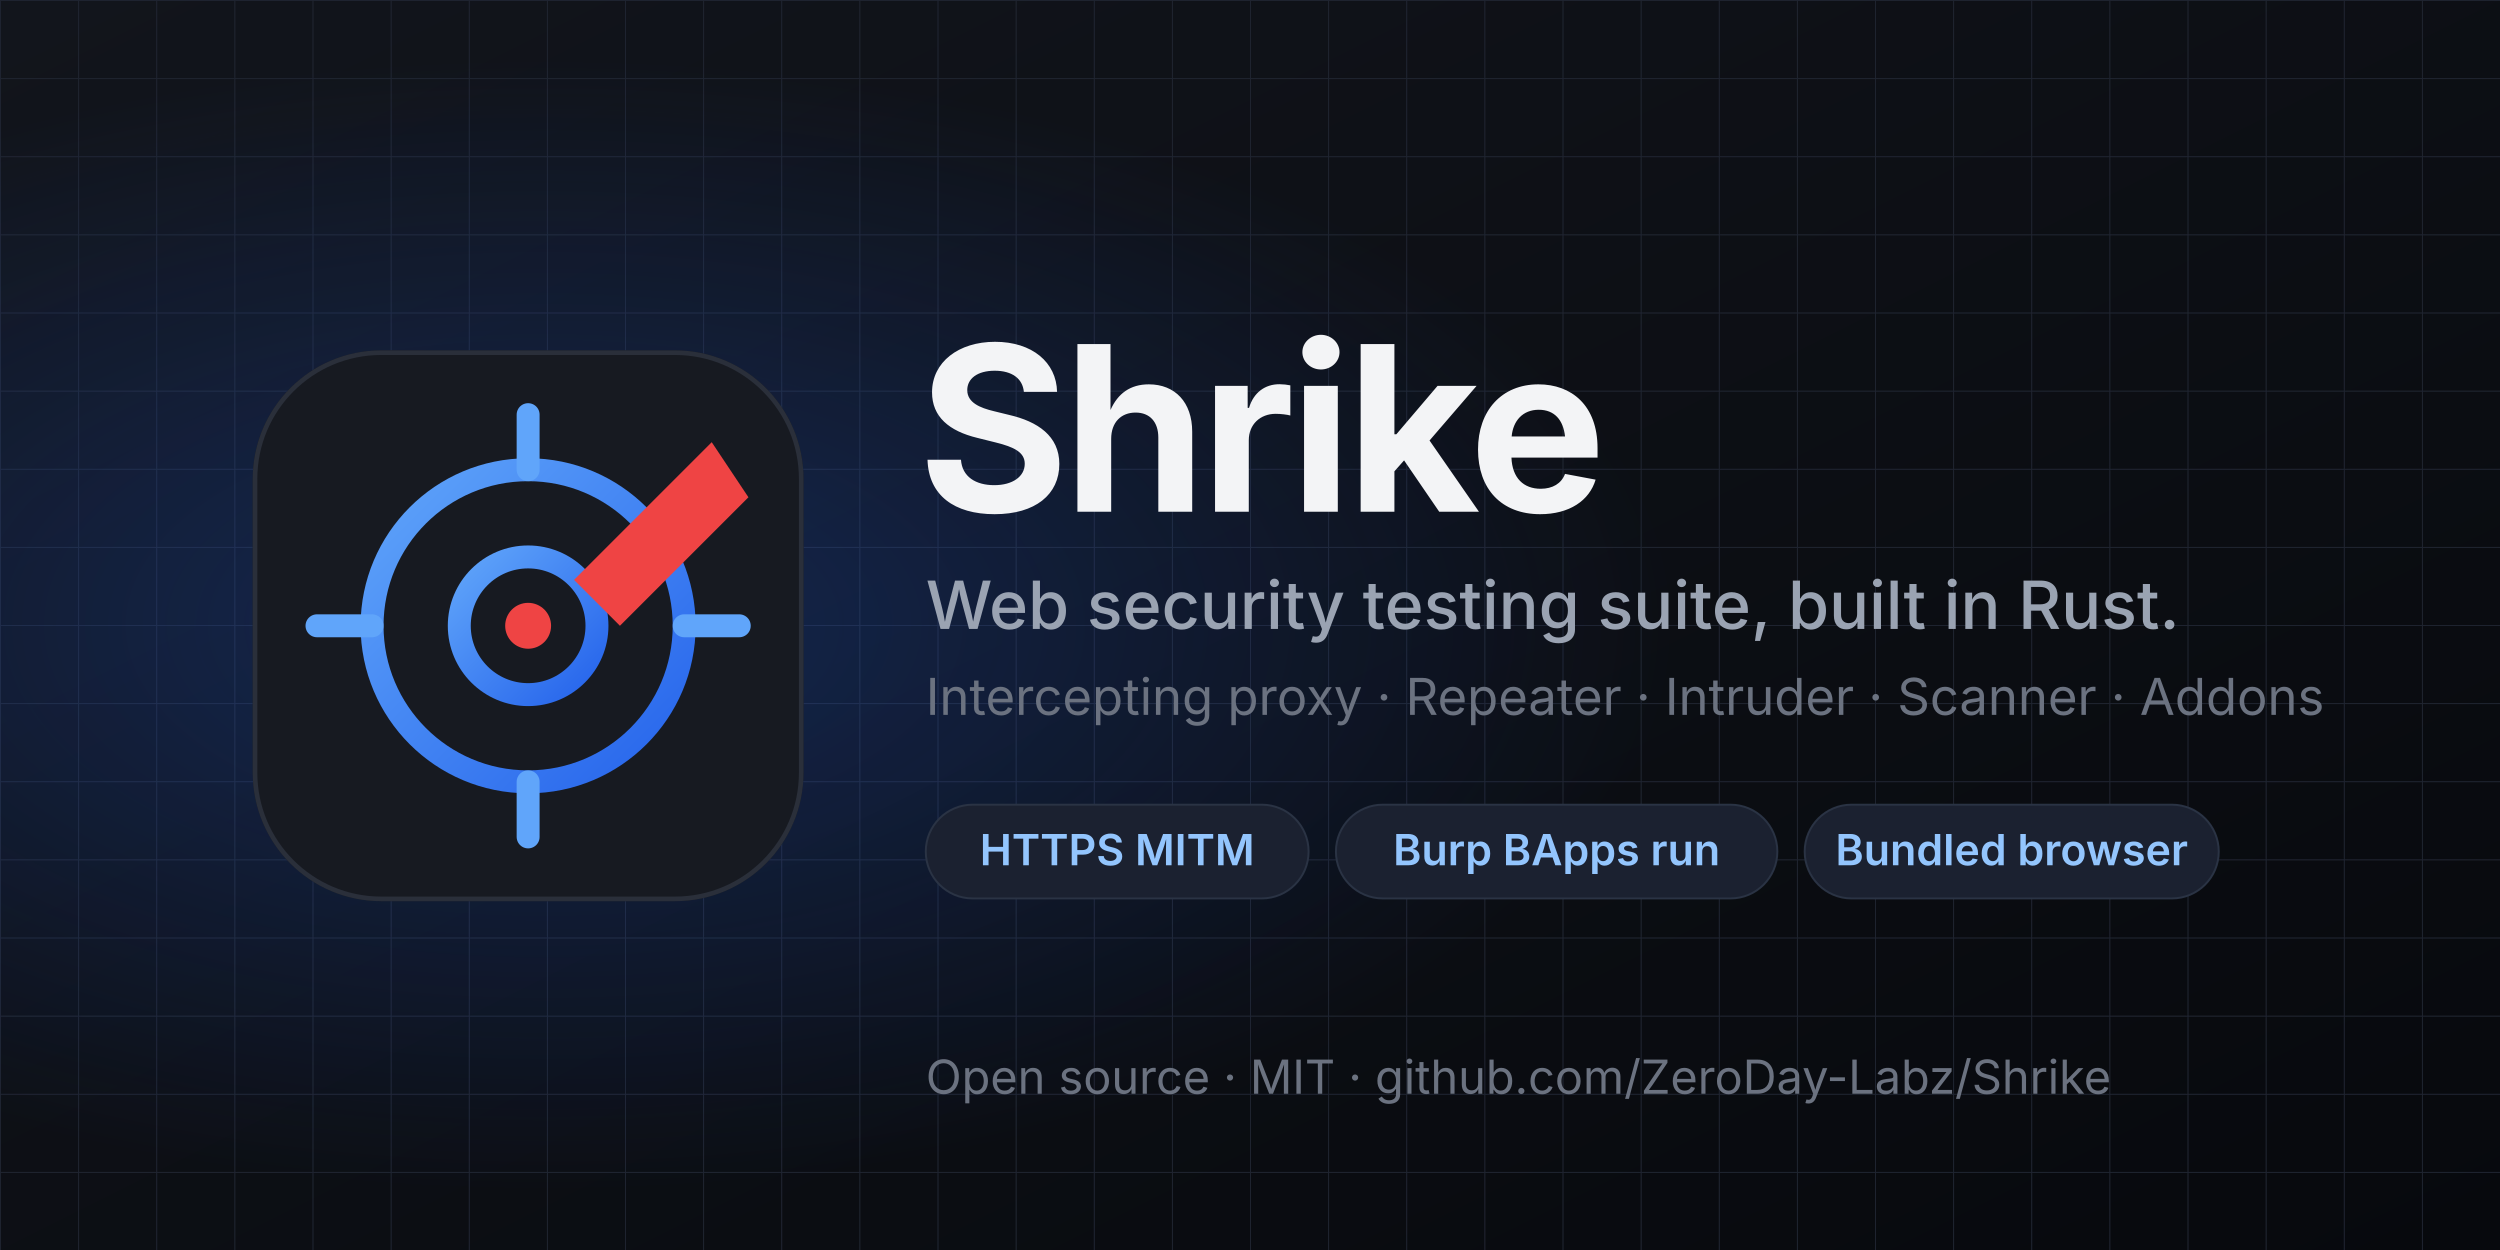
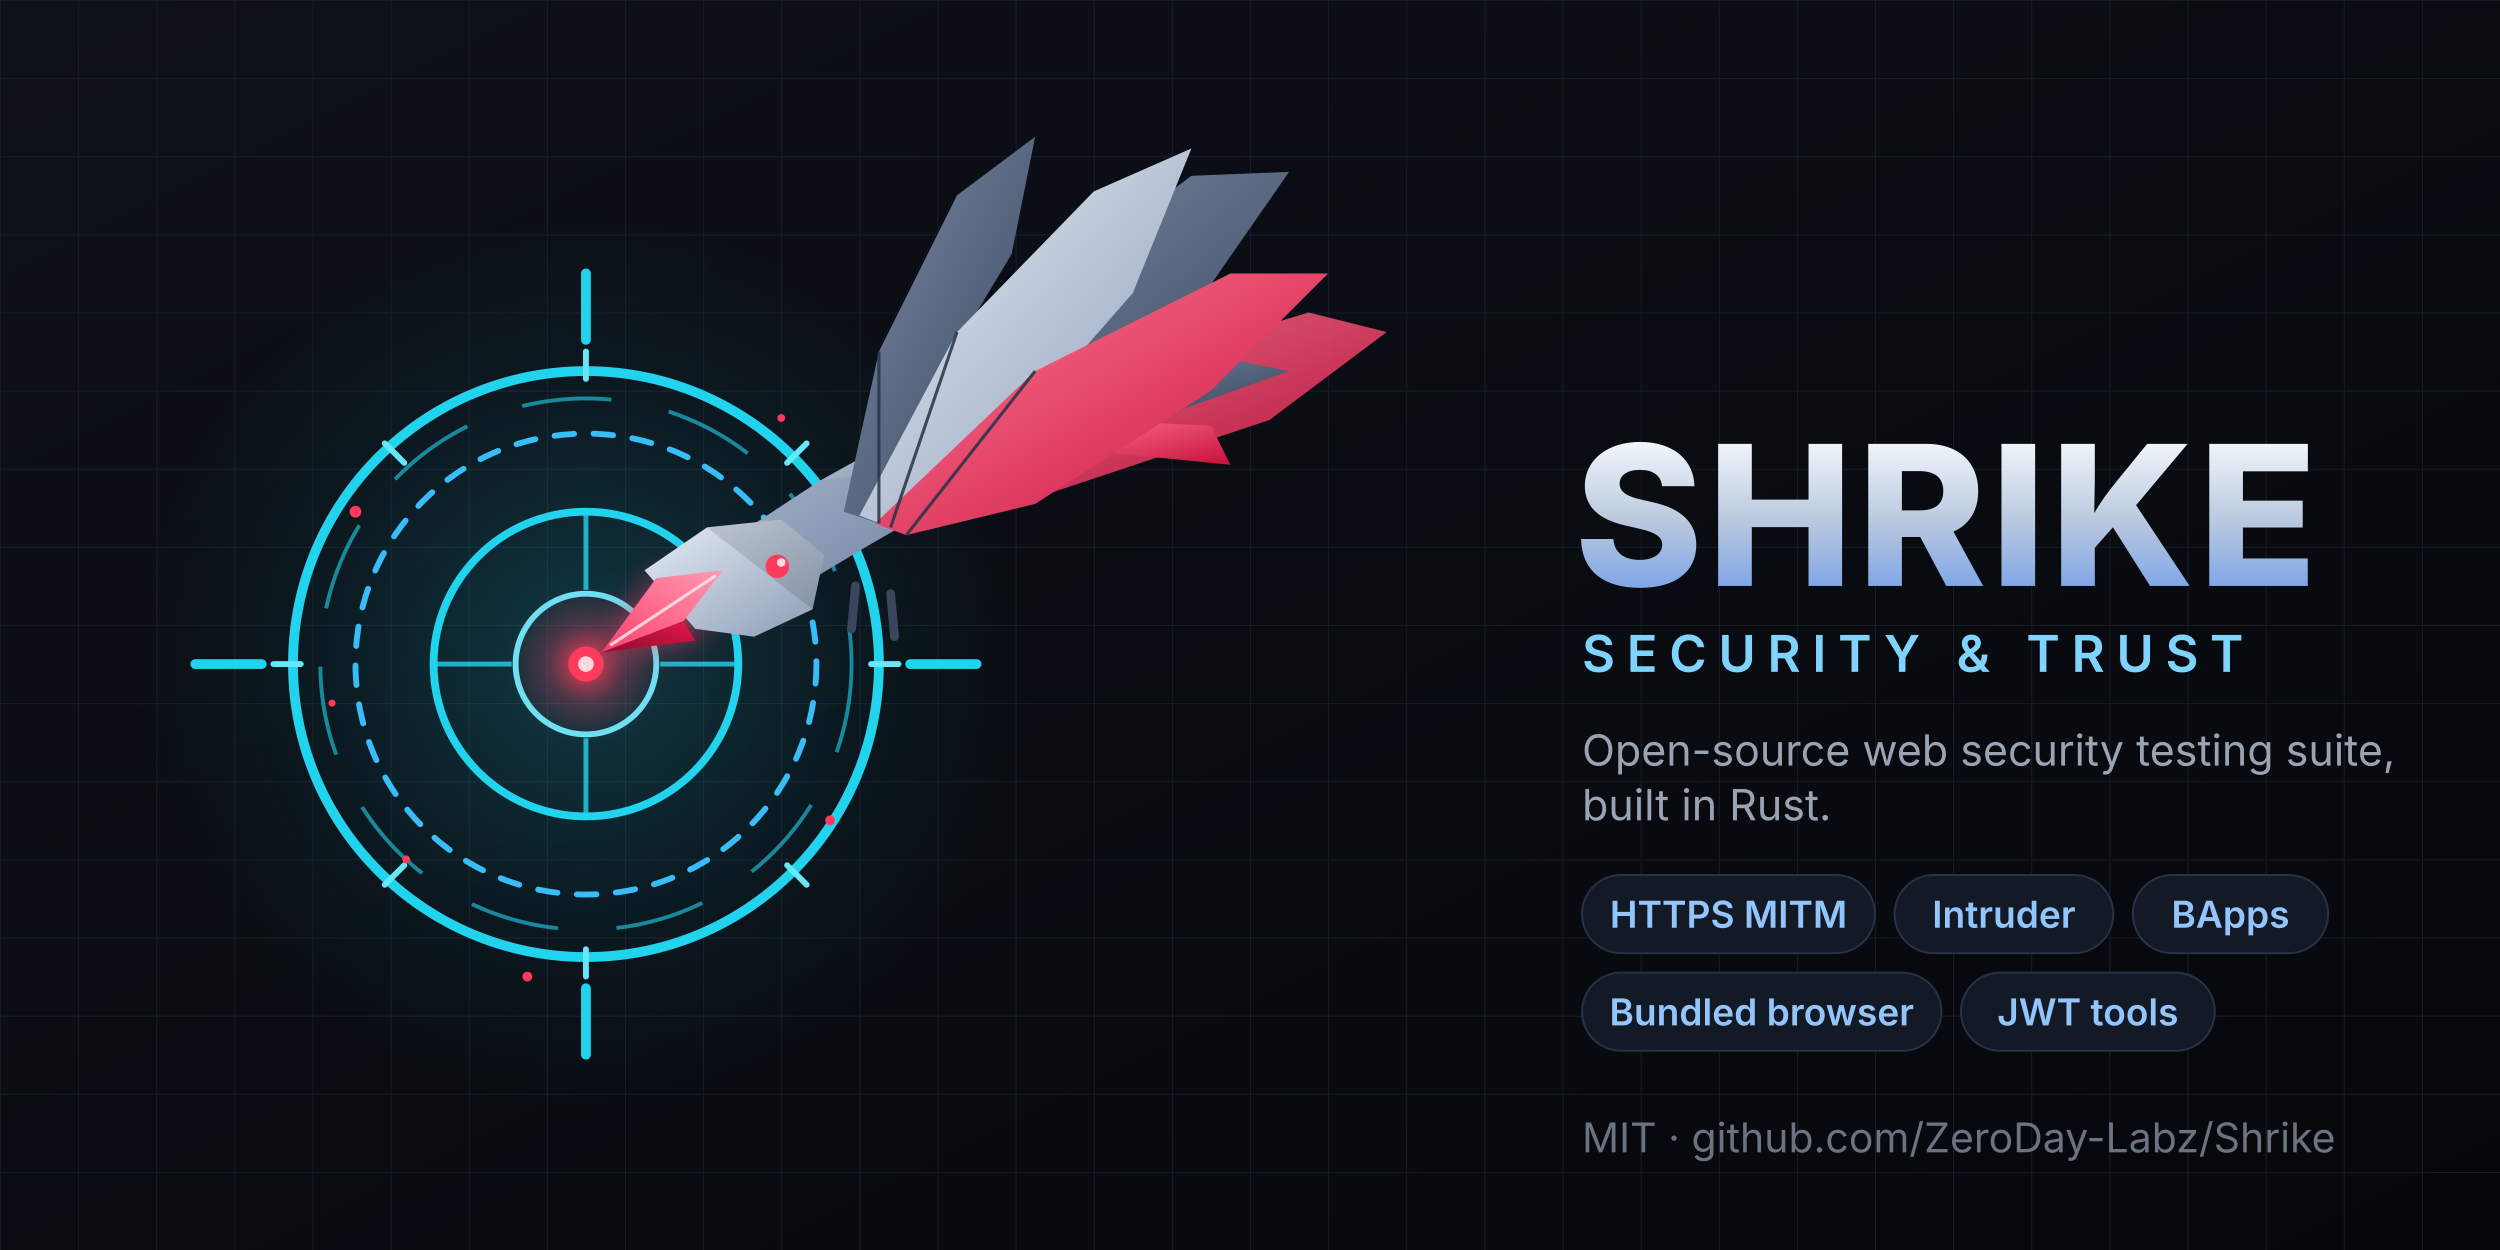
- <svg xmlns="http://www.w3.org/2000/svg" viewBox="0 0 1280 640" width="1280" height="640" role="img" aria-label="Shrike — web security testing suite">
+ <svg xmlns="http://www.w3.org/2000/svg" viewBox="0 0 1280 640" width="1280" height="640" role="img" aria-label="Shrike — security and trust">
  <defs>
    <linearGradient id="bg" x1="0" y1="0" x2="1" y2="1">
-       <stop offset="0" stop-color="#12151c" />
-       <stop offset="1" stop-color="#07090d" />
+       <stop offset="0" stop-color="#0d1118" />
+       <stop offset="1" stop-color="#05070b" />
    </linearGradient>
-     <linearGradient id="ring" x1="0" y1="0" x2="1" y2="1">
-       <stop offset="0" stop-color="#60a5fa" />
-       <stop offset="1" stop-color="#2563eb" />
+     <pattern id="grid" width="40" height="40" patternUnits="userSpaceOnUse">
+       <path d="M40 0H0V40" fill="none" stroke="#161c27" stroke-width="1" />
+     </pattern>
+     <radialGradient id="hudGlow" cx="0.5" cy="0.5" r="0.5">
+       <stop offset="0" stop-color="#22d3ee" stop-opacity="0.22" />
+       <stop offset="0.6" stop-color="#22d3ee" stop-opacity="0.06" />
+       <stop offset="1" stop-color="#22d3ee" stop-opacity="0" />
+     </radialGradient>
+     <radialGradient id="coreGlow" cx="0.5" cy="0.5" r="0.5">
+       <stop offset="0" stop-color="#ff3b5c" stop-opacity="0.9" />
+       <stop offset="0.5" stop-color="#ff3b5c" stop-opacity="0.25" />
+       <stop offset="1" stop-color="#ff3b5c" stop-opacity="0" />
+     </radialGradient>
+     <linearGradient id="steelLight" x1="0" y1="0" x2="1" y2="1">
+       <stop offset="0" stop-color="#e8eef7" />
+       <stop offset="1" stop-color="#8a9bb5" />
    </linearGradient>
-     <radialGradient id="glow" cx="0.22" cy="0.5" r="0.45">
-       <stop offset="0" stop-color="#2563eb" stop-opacity="0.28" />
-       <stop offset="1" stop-color="#2563eb" stop-opacity="0" />
-     </radialGradient>
-     <pattern id="grid" width="40" height="40" patternUnits="userSpaceOnUse">
-       <path d="M40 0H0V40" fill="none" stroke="#1f2430" stroke-width="1" />
-     </pattern>
+     <linearGradient id="steelMid" x1="0" y1="0" x2="1" y2="1">
+       <stop offset="0" stop-color="#b7c5da" />
+       <stop offset="1" stop-color="#5f7090" />
+     </linearGradient>
+     <linearGradient id="steelDark" x1="0" y1="0" x2="1" y2="1">
+       <stop offset="0" stop-color="#7d8ea8" />
+       <stop offset="1" stop-color="#36425a" />
+     </linearGradient>
+     <linearGradient id="redTip" x1="0" y1="0" x2="1" y2="1">
+       <stop offset="0" stop-color="#ff7a93" />
+       <stop offset="1" stop-color="#c8103d" />
+     </linearGradient>
+     <linearGradient id="beakTop" x1="1" y1="0" x2="0" y2="1">
+       <stop offset="0" stop-color="#ff9bb0" />
+       <stop offset="1" stop-color="#ff3d6e" />
+     </linearGradient>
+     <linearGradient id="beakBottom" x1="1" y1="0" x2="0" y2="1">
+       <stop offset="0" stop-color="#e3184a" />
+       <stop offset="1" stop-color="#8f0a2c" />
+     </linearGradient>
+     <linearGradient id="wordmark" x1="0" y1="0" x2="0" y2="1">
+       <stop offset="0" stop-color="#f1f5fb" />
+       <stop offset="0.55" stop-color="#b9c8de" />
+       <stop offset="1" stop-color="#7fa6e8" />
+     </linearGradient>
+     <filter id="blur8" x="-50%" y="-50%" width="200%" height="200%">
+       <feGaussianBlur stdDeviation="8" />
+     </filter>
  </defs>
  <rect width="1280" height="640" fill="url(#bg)" />
  <rect width="1280" height="640" fill="url(#grid)" />
-   <rect width="1280" height="640" fill="url(#glow)" />
-   <g transform="translate(120 170) scale(2.35)">
-     <rect x="4" y="4" width="120" height="120" rx="28" fill="#171a21" />
-     <rect x="4.5" y="4.5" width="119" height="119" rx="27.5" fill="none" stroke="#2a2f3a" />
-     <circle cx="64" cy="64" r="34" fill="none" stroke="url(#ring)" stroke-width="5" />
-     <circle cx="64" cy="64" r="15" fill="none" stroke="url(#ring)" stroke-width="5" />
-     <path d="M64 18v12M64 98v12M18 64h12M98 64h12" stroke="#60a5fa" stroke-width="5" stroke-linecap="round" />
-     <path d="M104 24 L74 54 L84 64 L112 36 Z" fill="#ef4444" />
-     <circle cx="64" cy="64" r="5" fill="#ef4444" />
+   <g transform="translate(-30 0)">
+     <circle cx="330" cy="340" r="230" fill="url(#hudGlow)" />
+     <circle cx="330" cy="340" r="150" fill="none" stroke="#22d3ee" stroke-width="5" />
+     <circle cx="330" cy="340" r="136" fill="none" stroke="#22d3ee" stroke-width="2" stroke-dasharray="46 30" opacity="0.6" />
+     <circle cx="330" cy="340" r="118" fill="none" stroke="#38bdf8" stroke-width="3" stroke-dasharray="10 10" stroke-linecap="round" />
+     <circle cx="330" cy="340" r="78" fill="none" stroke="#22d3ee" stroke-width="4" />
+     <circle cx="330" cy="340" r="36" fill="none" stroke="#67e8f9" stroke-width="3" />
+     <g stroke="#67e8f9" stroke-width="3" stroke-linecap="round">
+       <path d="M330 180v14M330 486v14M170 340h14M476 340h14" />
+       <path d="M443 227l-10 10M227 227l10 10M443 453l-10-10M227 453l10-10" />
+     </g>
+     <path d="M330 140v34M330 506v34M130 340h34M496 340h34" stroke="#22d3ee" stroke-width="5" stroke-linecap="round" />
+     <path d="M330 262v40M330 378v40M252 340h40M368 340h40" stroke="#22d3ee" stroke-width="2.5" opacity="0.8" />
+     <g fill="#ff3b5c">
+       <circle cx="212" cy="262" r="3" />
+       <circle cx="455" cy="420" r="2.5" />
+       <circle cx="238" cy="440" r="2" />
+       <circle cx="430" cy="214" r="2" />
+       <circle cx="300" cy="500" r="2.5" />
+       <circle cx="200" cy="360" r="1.8" />
+     </g>
+     <circle cx="330" cy="340" r="40" fill="url(#coreGlow)" />
+     <circle cx="330" cy="340" r="9" fill="#ff3b5c" />
+     <circle cx="330" cy="340" r="4" fill="#ffd9e0" />
+     <path d="M338 334 L366 296 L400 292 L386 328 Z" fill="#ff3d6e" opacity="0.6" filter="url(#blur8)" />
+     <path d="M505 246 L560 150 L640 90 L690 88 L640 160 L560 240 Z" fill="url(#steelDark)" />
+     <path d="M512 250 L600 190 L700 160 L740 170 L680 215 L560 255 Z" fill="url(#redTip)" opacity="0.9" />
+     <path d="M560 205 L640 180 L690 190 L620 215 Z" fill="url(#steelDark)" />
+     <path d="M566 214 L650 218 L660 238 L600 232 Z" fill="url(#redTip)" />
+     <path d="M392 284 L450 246 L540 196 L576 206 L556 232 L470 282 L420 312 L396 314 Z" fill="url(#steelMid)" />
+     <path d="M450 246 L540 196 L576 206 L556 232 Z" fill="#ffffff" opacity="0.10" />
+     <path d="M462 262 L480 180 L520 100 L560 70 L548 130 L500 210 L480 268 Z" fill="url(#steelDark)" />
+     <path d="M470 264 L520 170 L590 98 L640 76 L610 150 L540 230 L486 270 Z" fill="url(#steelLight)" />
+     <path d="M478 268 L560 190 L660 140 L710 140 L650 200 L560 258 L494 274 Z" fill="url(#redTip)" />
+     <g stroke="#263247" stroke-width="1.6" opacity="0.85" fill="none">
+       <path d="M480 180 L480 268M520 170 L486 270M560 190 L494 274" />
+     </g>
+     <path d="M360 292 L392 270 L430 266 L452 284 L446 312 L416 326 L386 322 Z" fill="url(#steelLight)" />
+     <path d="M392 270 L430 266 L452 284 L446 312 Z" fill="#000" opacity="0.12" />
+     <circle cx="428" cy="290" r="6" fill="#ff3b5c" />
+     <circle cx="430" cy="288" r="2.2" fill="#ffd9e0" />
+     <g stroke="#3a465c" stroke-width="4.5" stroke-linecap="round" fill="none">
+       <path d="M468 300 L466 322M486 304 L488 326" />
+     </g>
+     <path d="M338 334 L366 296 L400 292 L380 318 Z" fill="url(#beakTop)" />
+     <path d="M338 334 L380 318 L386 328 Z" fill="url(#beakBottom)" />
+     <path d="M343 330 L396 295" stroke="#ffe0e8" stroke-width="1.6" stroke-linecap="round" opacity="0.9" />
  </g>
-   <text x="470" y="262" font-family="Inter, 'Segoe UI', Roboto, Helvetica, Arial, sans-serif" font-size="118" font-weight="700" fill="#f3f4f6" letter-spacing="-3">Shrike</text>
-   <text x="474" y="322" font-family="Inter, 'Segoe UI', Roboto, Helvetica, Arial, sans-serif" font-size="34" font-weight="500" fill="#9aa3b2">Web security testing suite, built in Rust.</text>
-   <text x="474" y="366" font-family="Inter, 'Segoe UI', Roboto, Helvetica, Arial, sans-serif" font-size="26" fill="#6b7280">Intercepting proxy · Repeater · Intruder · Scanner · Addons</text>
-   <g font-family="Inter, 'Segoe UI', Roboto, Helvetica, Arial, sans-serif" font-size="22" font-weight="600">
-     <rect x="474" y="412" width="196" height="48" rx="24" fill="#1b2130" stroke="#2a3344" />
-     <text x="572" y="443" text-anchor="middle" fill="#93c5fd">HTTPS MITM</text>
-     <rect x="684" y="412" width="226" height="48" rx="24" fill="#1b2130" stroke="#2a3344" />
-     <text x="797" y="443" text-anchor="middle" fill="#93c5fd">Burp BApps run</text>
-     <rect x="924" y="412" width="212" height="48" rx="24" fill="#1b2130" stroke="#2a3344" />
-     <text x="1030" y="443" text-anchor="middle" fill="#93c5fd">Bundled browser</text>
+   <text x="806" y="300" font-family="Inter, 'Segoe UI', Roboto, Helvetica, Arial, sans-serif" font-size="100" font-weight="800" letter-spacing="2" fill="url(#wordmark)">SHRIKE</text>
+   <text x="810" y="344" font-family="Inter, 'Segoe UI', Roboto, Helvetica, Arial, sans-serif" font-size="26" font-weight="600" letter-spacing="6" fill="#7fd3ff">SECURITY &amp; TRUST</text>
+   <text x="810" y="392" font-family="Inter, 'Segoe UI', Roboto, Helvetica, Arial, sans-serif" font-size="22" fill="#9aa3b2">Open-source web security testing suite,</text>
+   <text x="810" y="420" font-family="Inter, 'Segoe UI', Roboto, Helvetica, Arial, sans-serif" font-size="22" fill="#9aa3b2">built in Rust.</text>
+   <g font-family="Inter, 'Segoe UI', Roboto, Helvetica, Arial, sans-serif" font-size="19" font-weight="600">
+     <rect x="810" y="448" width="150" height="40" rx="20" fill="#131a26" stroke="#263247" />
+     <text x="885" y="475" text-anchor="middle" fill="#93c5fd">HTTPS MITM</text>
+     <rect x="970" y="448" width="112" height="40" rx="20" fill="#131a26" stroke="#263247" />
+     <text x="1026" y="475" text-anchor="middle" fill="#93c5fd">Intruder</text>
+     <rect x="1092" y="448" width="100" height="40" rx="20" fill="#131a26" stroke="#263247" />
+     <text x="1142" y="475" text-anchor="middle" fill="#93c5fd">BApps</text>
+     <rect x="810" y="498" width="184" height="40" rx="20" fill="#131a26" stroke="#263247" />
+     <text x="902" y="525" text-anchor="middle" fill="#93c5fd">Bundled browser</text>
+     <rect x="1004" y="498" width="130" height="40" rx="20" fill="#131a26" stroke="#263247" />
+     <text x="1069" y="525" text-anchor="middle" fill="#93c5fd">JWT tools</text>
  </g>
-   <text x="474" y="560" font-family="Inter, 'Segoe UI', Roboto, Helvetica, Arial, sans-serif" font-size="24" fill="#6b7280">Open source · MIT · github.com/ZeroDay-Labz/Shrike</text>
+   <text x="810" y="590" font-family="Inter, 'Segoe UI', Roboto, Helvetica, Arial, sans-serif" font-size="21" fill="#6b7280">MIT · github.com/ZeroDay-Labz/Shrike</text>
</svg>
